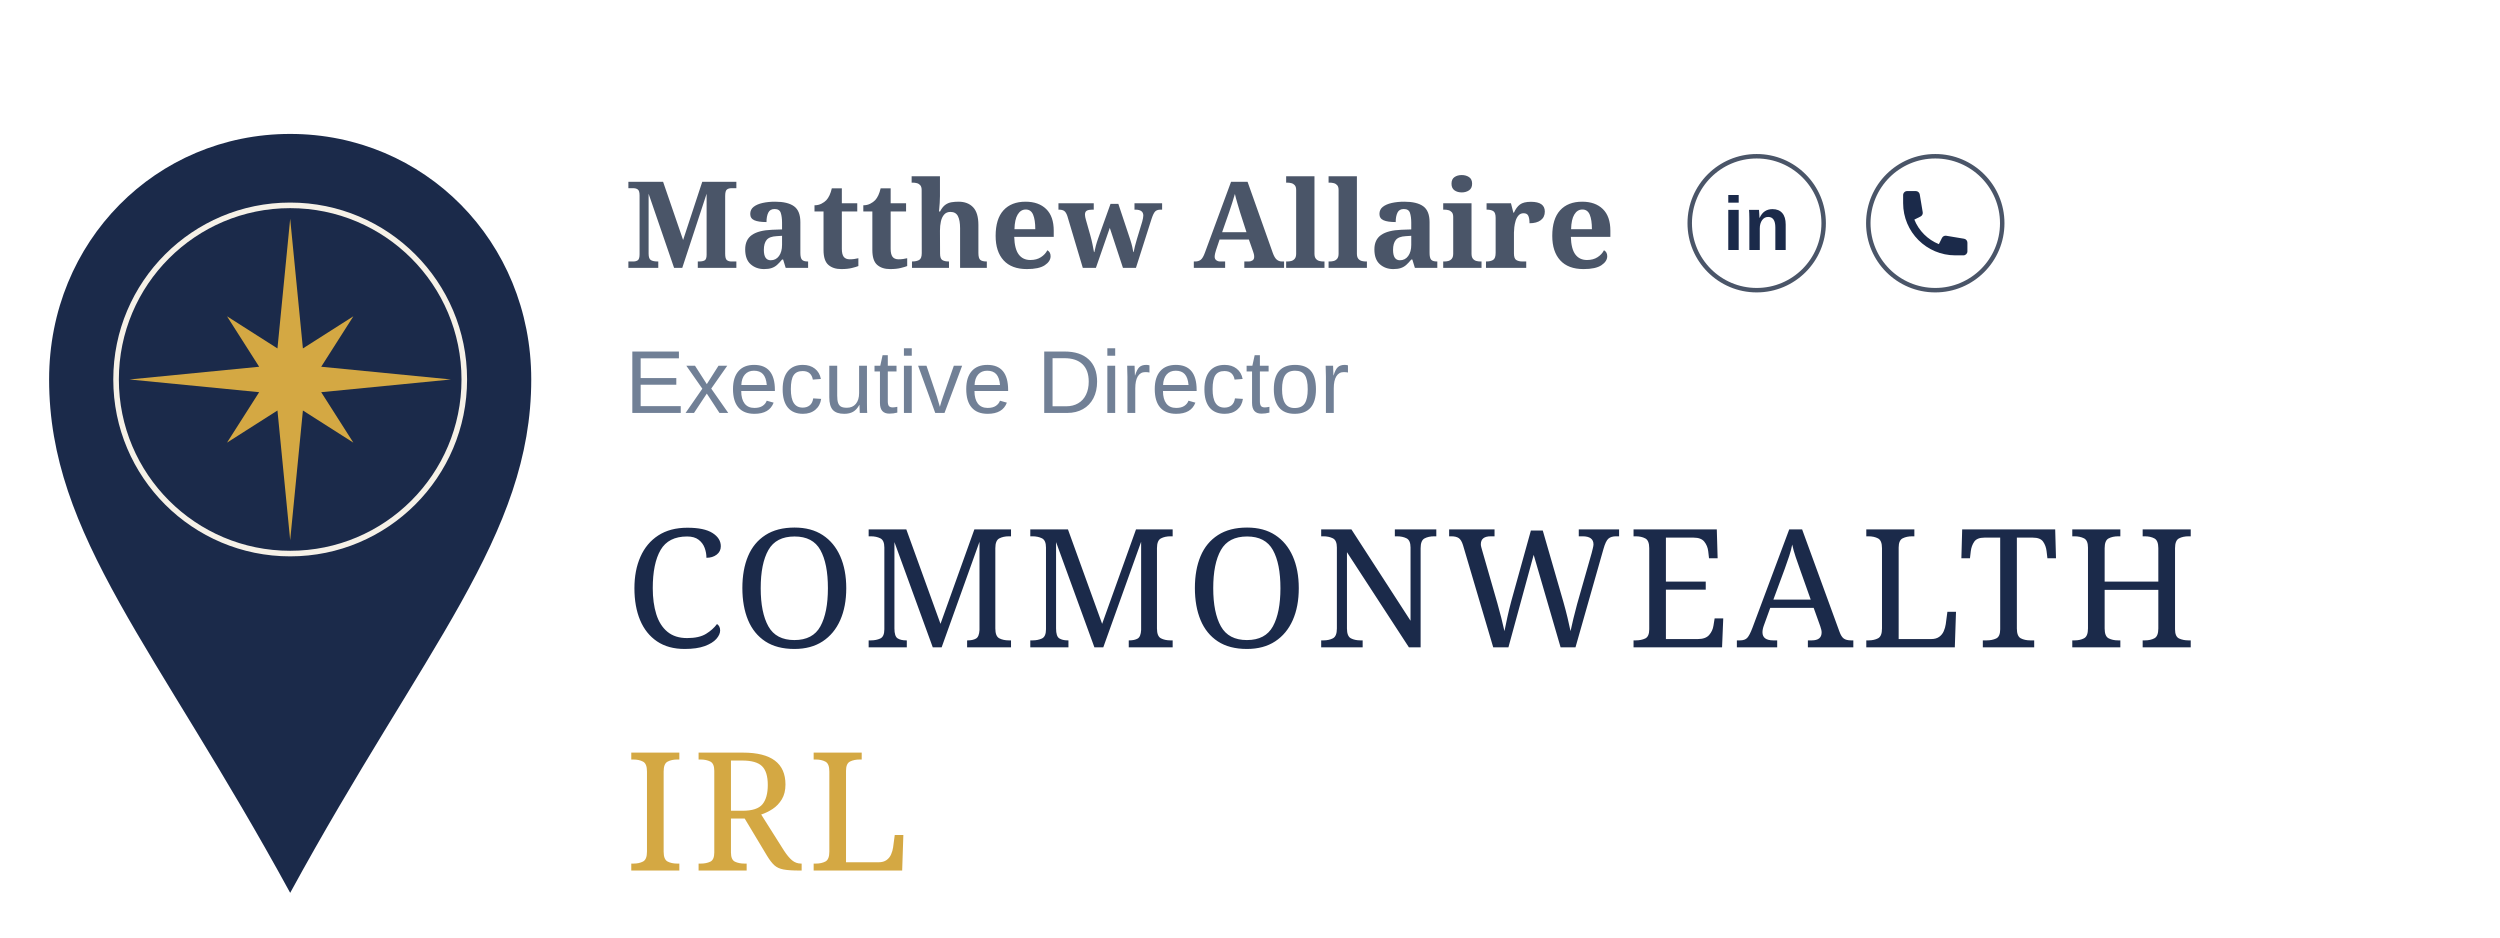
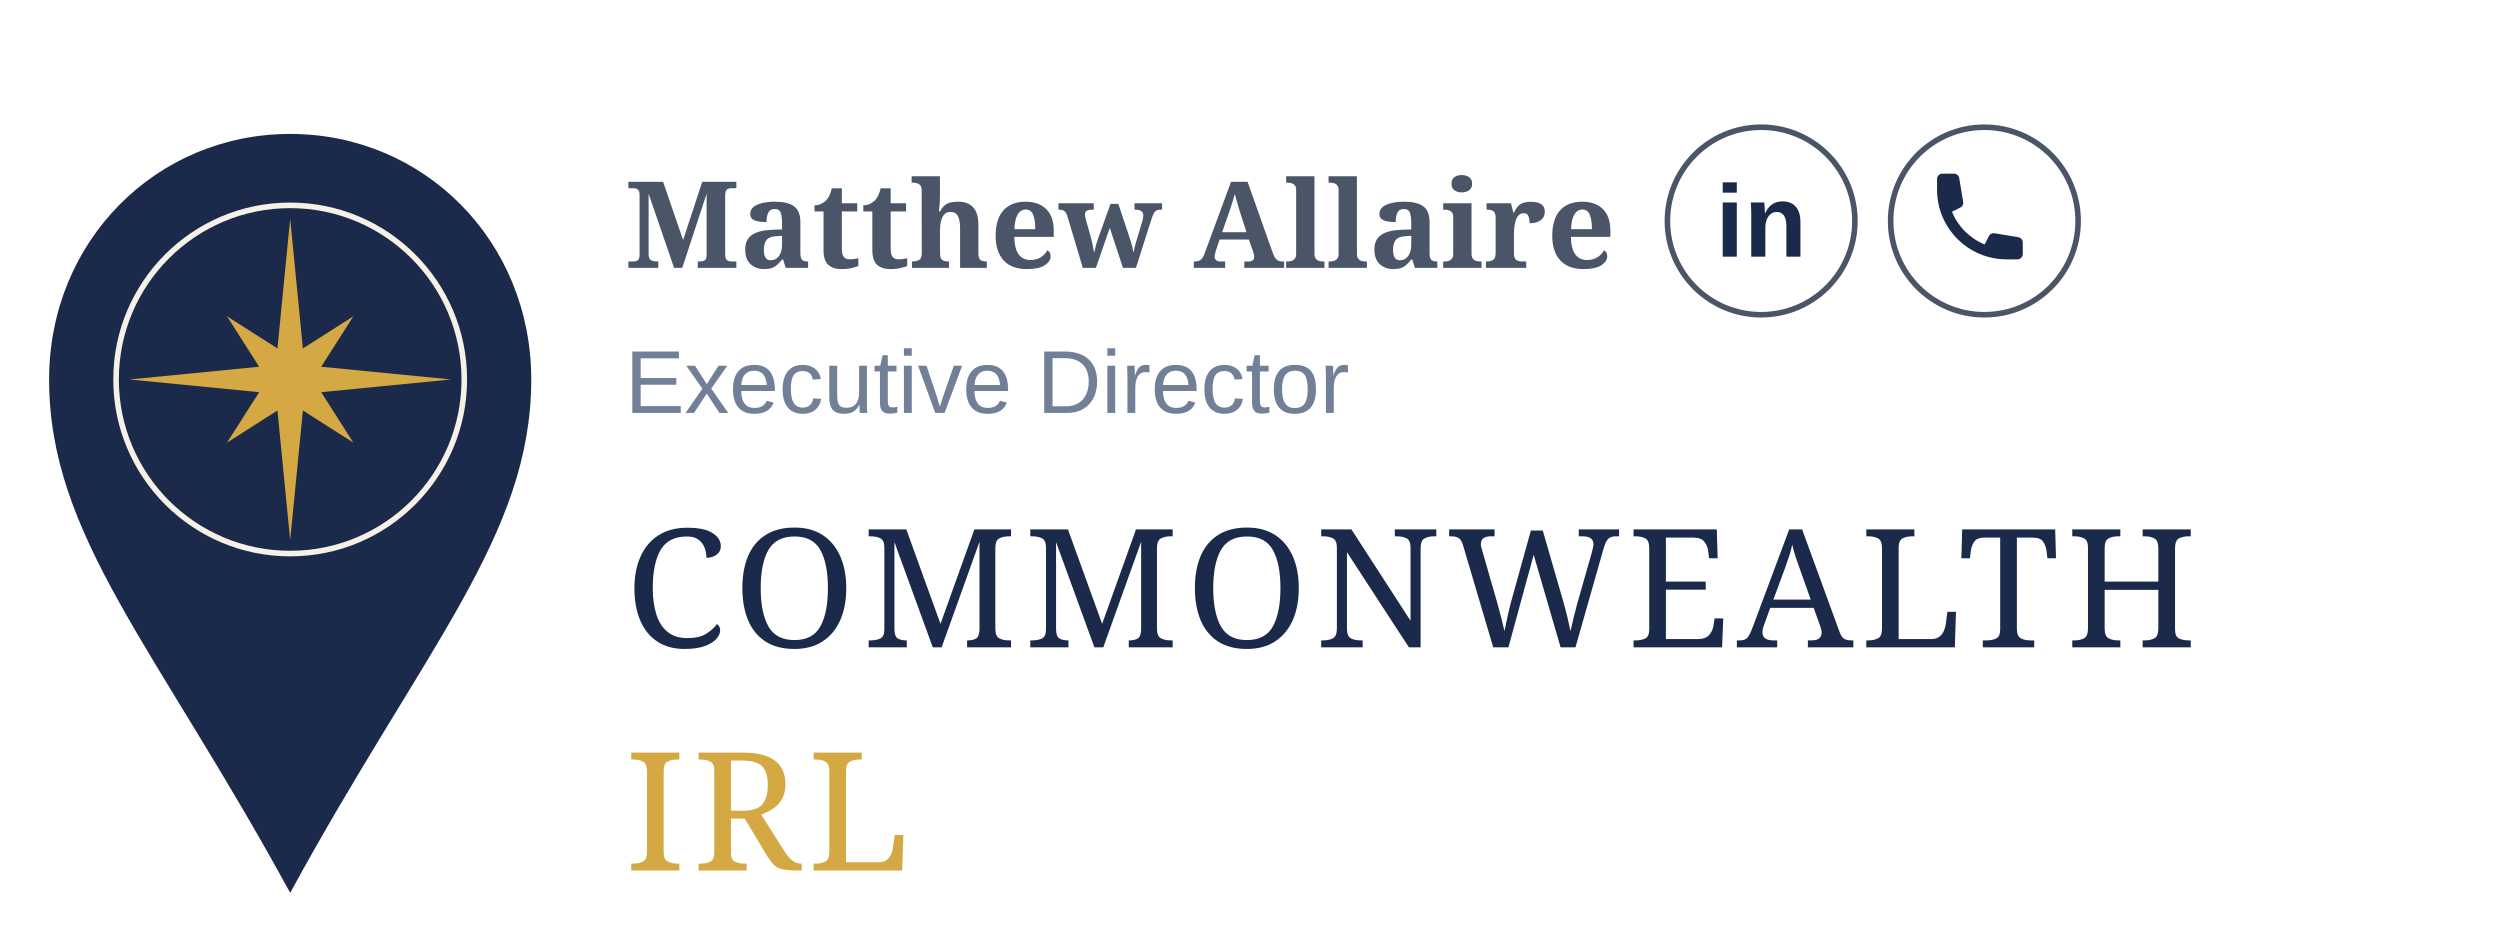
<svg xmlns="http://www.w3.org/2000/svg" viewBox="-10 -10 1120 420" width="1120" height="420">
  <path d="M 120 50 C 60 50 12 98 12 160 C 12 230 60 280 120 390 C 180 280 228 230 228 160 C 228 98 180 50 120 50 Z" fill="#1B2A4A" />
  <circle cx="120" cy="160" r="78" fill="none" stroke="#F6F1E7" stroke-width="2.5" />
  <polygon points="120,88 125.7,146.1 148.3,131.7 133.9,154.3 192,160 133.9,165.7 148.3,188.3 125.7,173.9 120,232 114.3,173.9 91.7,188.3 106.1,165.7 48,160 106.1,154.3 91.7,131.7 114.3,146.1" fill="#D4A843" />
  <text x="270" y="110" font-family="Georgia, serif" font-size="54" font-weight="700" fill="#4A5568">Matthew Allaire</text>
-   <g transform="translate(745, 58)">
-     <circle cx="32" cy="32" r="30" fill="none" stroke="#4A5568" stroke-width="2" />
-     <text x="32" y="44" font-family="Arial, Helvetica, sans-serif" font-weight="700" font-size="34" fill="#1B2A4A" text-anchor="middle">in</text>
+   <g transform="translate(735, 45)">
+     <circle cx="44" cy="44" r="42" fill="none" stroke="#4A5568" stroke-width="2.5" />
+     <text x="44" y="60" font-family="Arial, Helvetica, sans-serif" font-weight="700" font-size="46" fill="#1B2A4A" text-anchor="middle">in</text>
  </g>
-   <g transform="translate(825, 58)">
-     <circle cx="32" cy="32" r="30" fill="none" stroke="#4A5568" stroke-width="2" />
-     <path transform="translate(14, 14) scale(1.8)" d="M2 3a1 1 0 011-1h2.153a1 1 0 01.986.836l.74 4.435a1 1 0 01-.54 1.06l-1.548.773a11.037 11.037 0 006.105 6.105l.774-1.548a1 1 0 011.059-.54l4.435.74a1 1 0 01.836.986V17a1 1 0 01-1 1h-2C7.82 18 2 12.18 2 5V3z" fill="#1B2A4A" />
+   <g transform="translate(835, 45)">
+     <circle cx="44" cy="44" r="42" fill="none" stroke="#4A5568" stroke-width="2.5" />
+     <path transform="translate(18, 18) scale(2.4)" d="M2 3a1 1 0 011-1h2.153a1 1 0 01.986.836l.74 4.435a1 1 0 01-.54 1.06l-1.548.773a11.037 11.037 0 006.105 6.105l.774-1.548a1 1 0 011.059-.54l4.435.74a1 1 0 01.836.986V17a1 1 0 01-1 1h-2C7.82 18 2 12.18 2 5V3z" fill="#1B2A4A" />
  </g>
  <text x="270" y="175" font-family="Arial, Helvetica, sans-serif" font-size="40" fill="#718096">Executive Director</text>
  <text x="270" y="280" font-family="Georgia, serif" font-size="74" font-weight="500" letter-spacing="3" fill="#1B2A4A">COMMONWEALTH</text>
  <text x="270" y="380" font-family="Georgia, serif" font-size="74" font-weight="500" letter-spacing="3" fill="#D4A843">IRL</text>
</svg>
